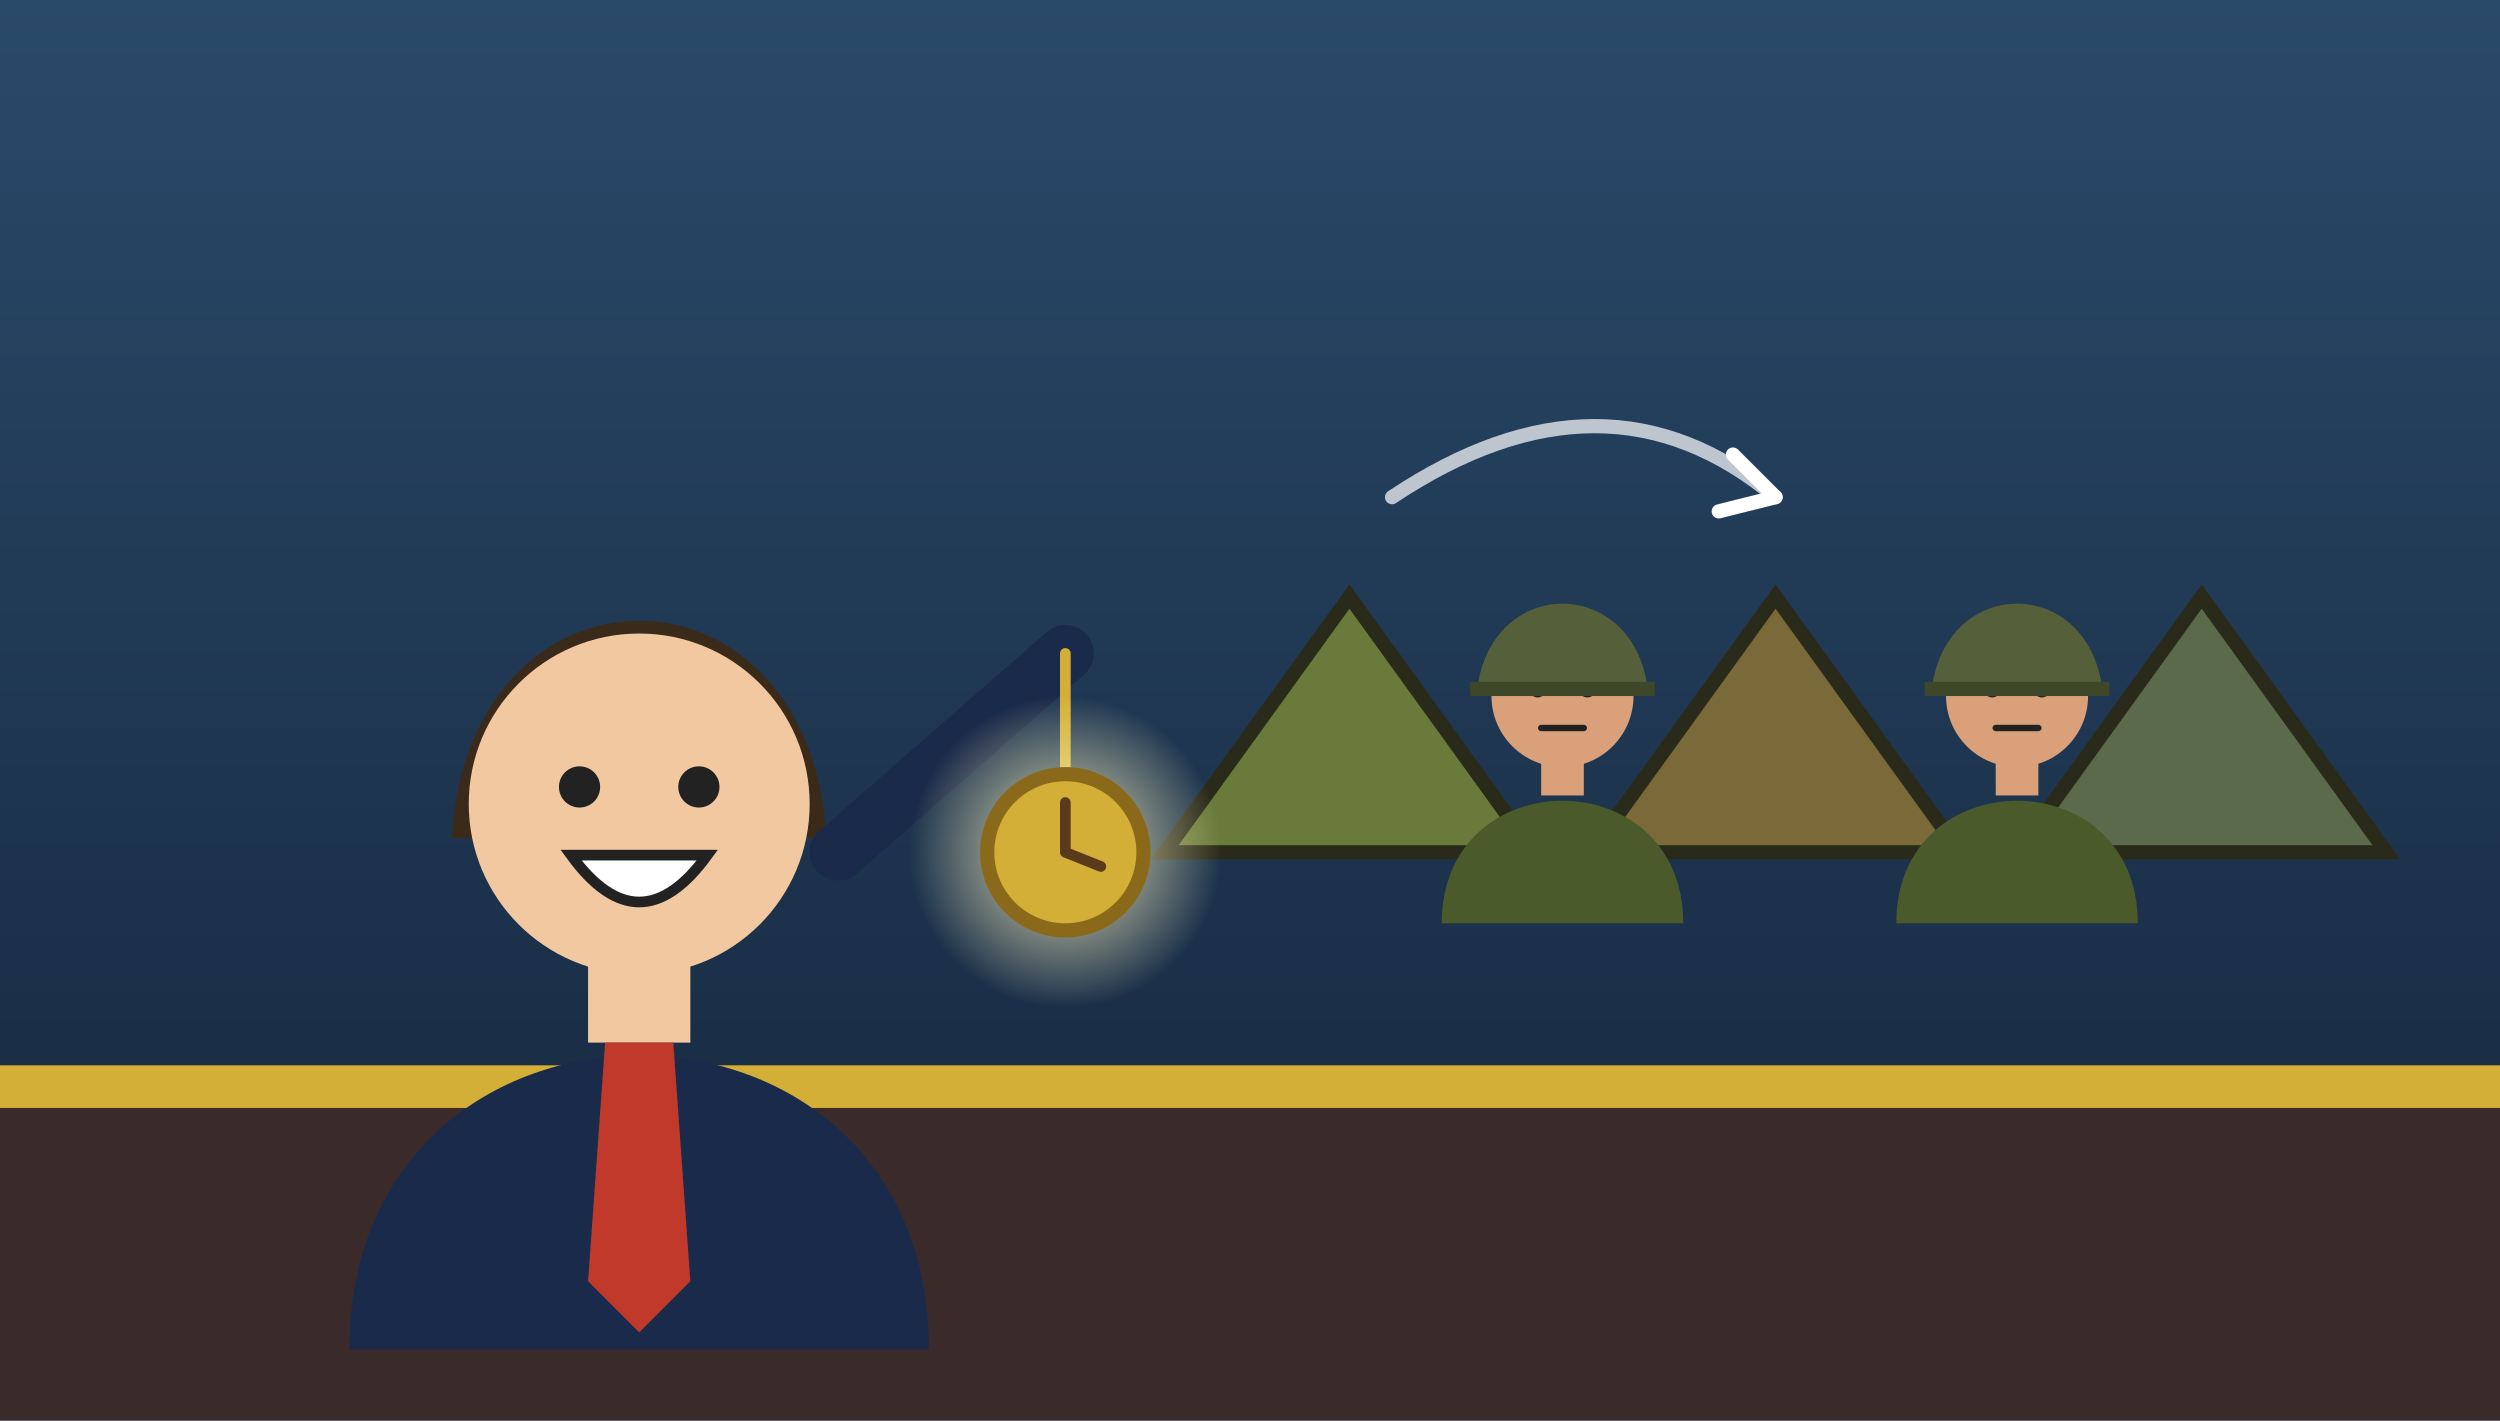
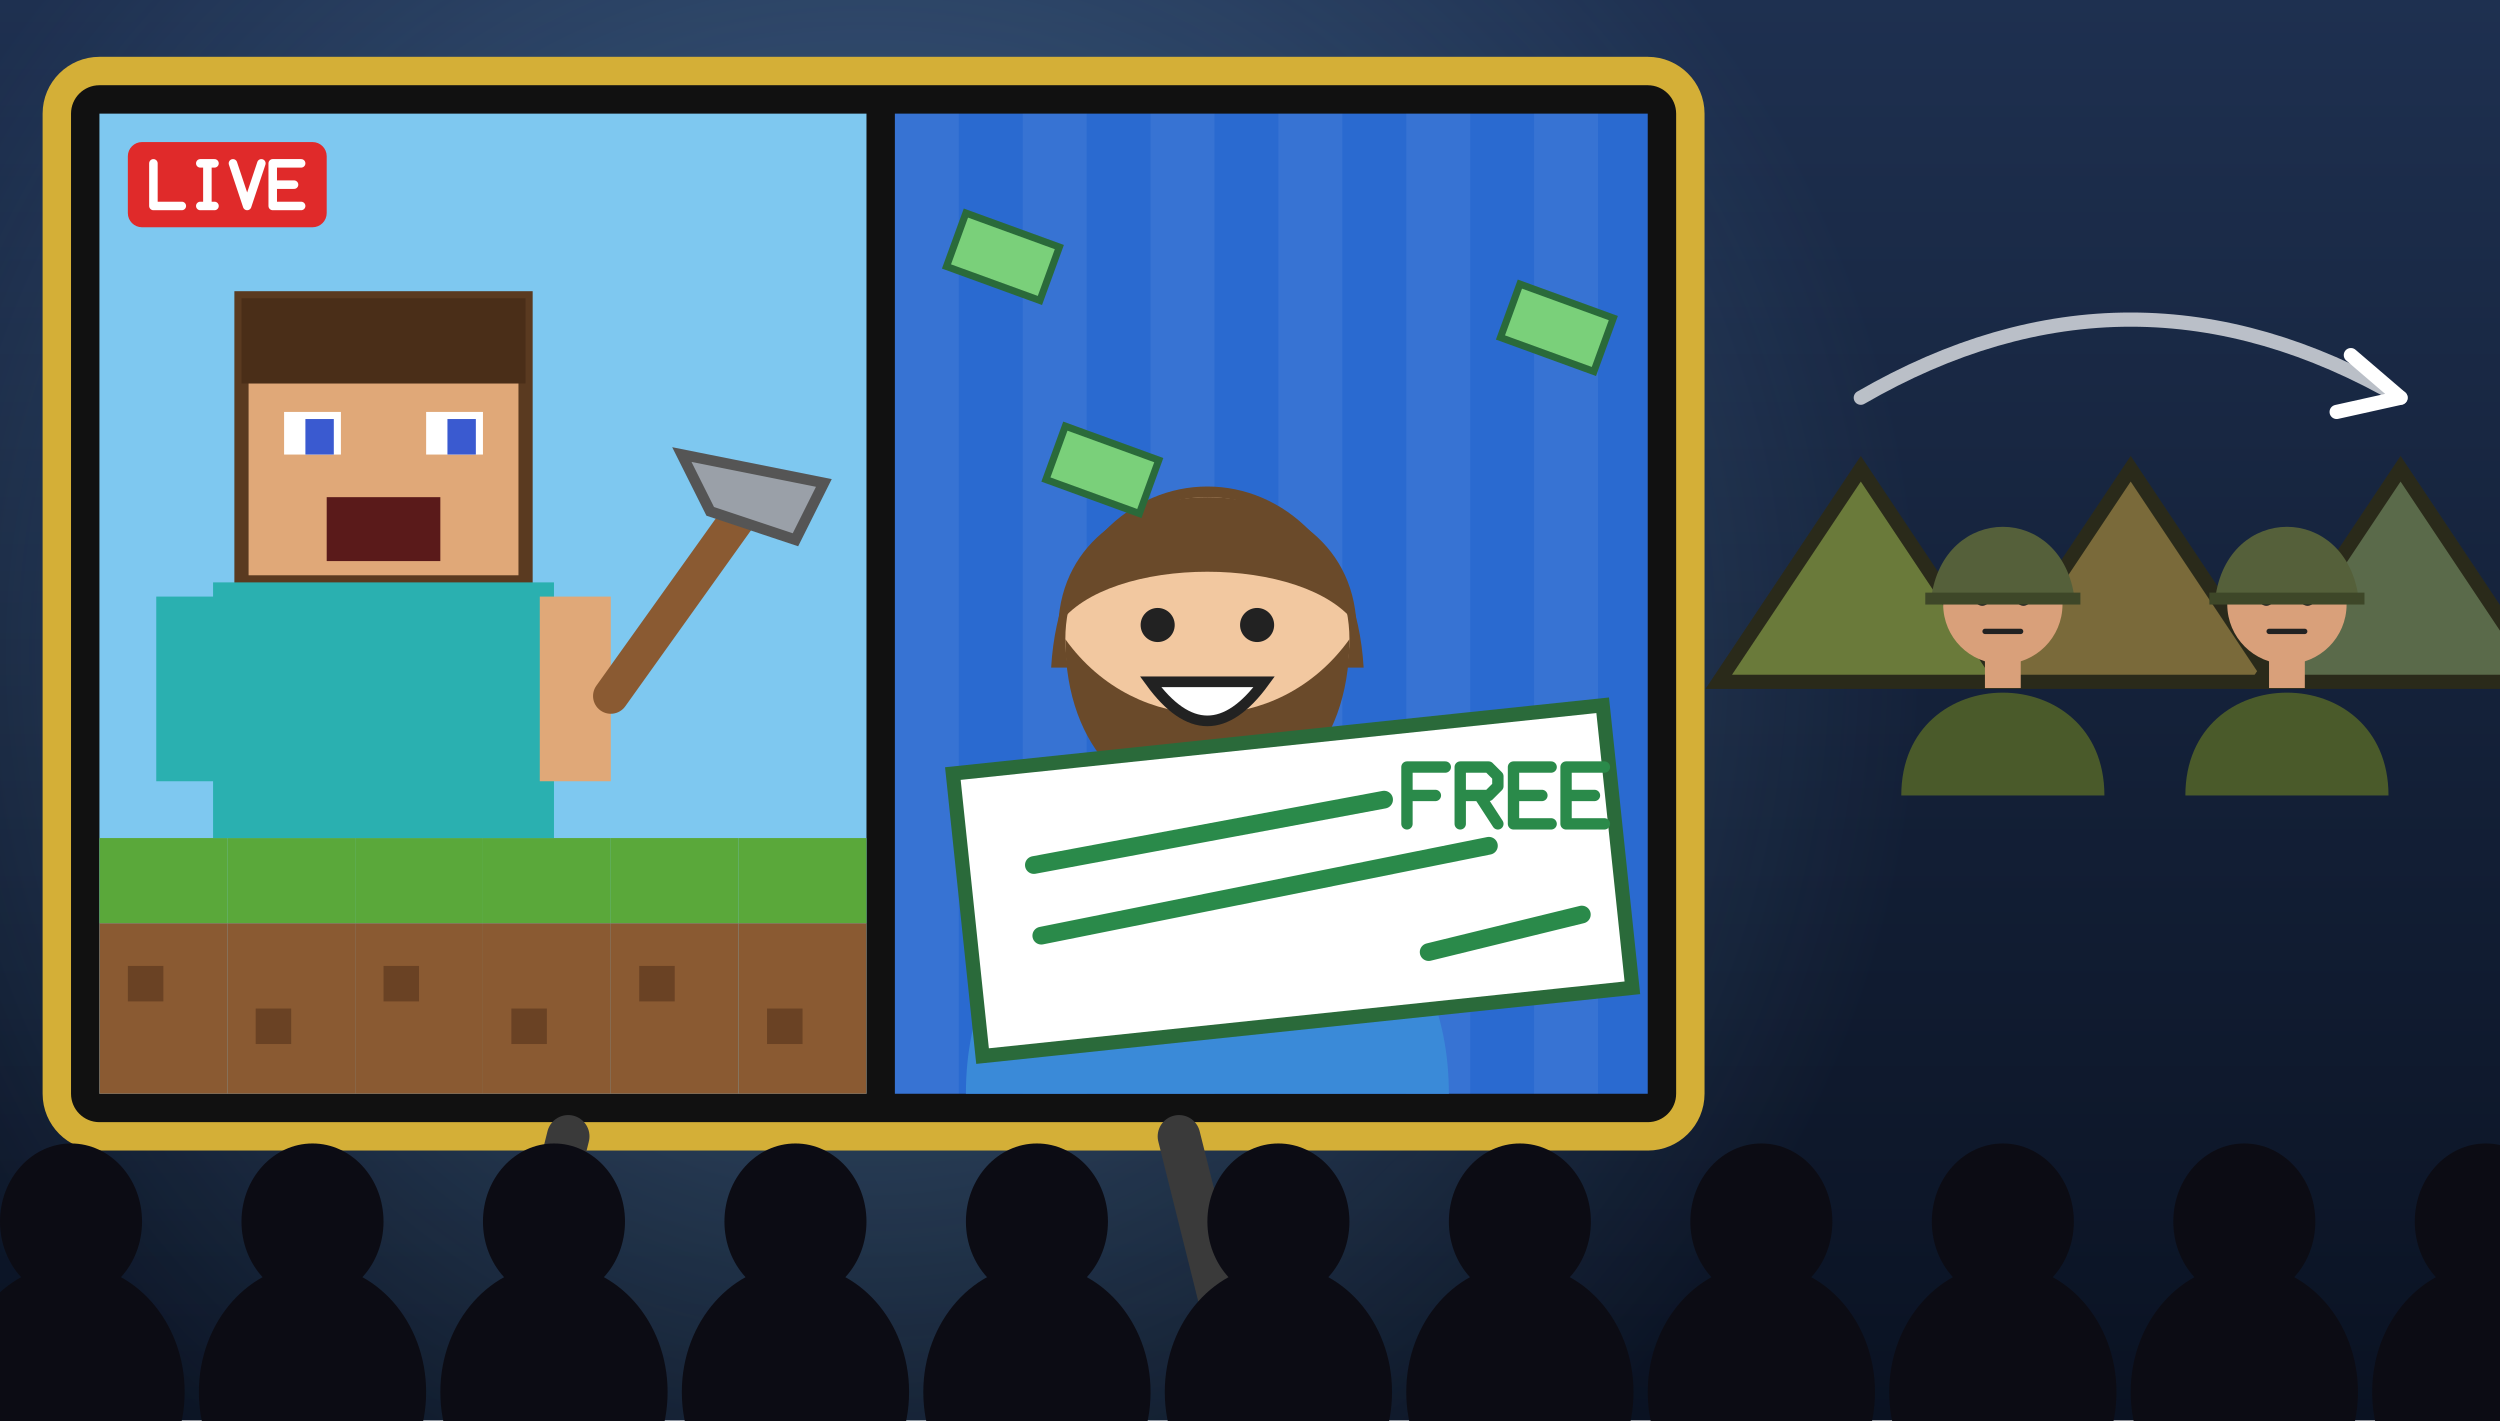
<svg xmlns="http://www.w3.org/2000/svg" viewBox="0 0 352 200" width="352" height="200">
  <defs>
    <linearGradient id="bg" x1="0" y1="0" x2="0" y2="1">
-       <stop offset="0.00" stop-color="#2a4a6a" stop-opacity="1" />
-       <stop offset="1.00" stop-color="#14243a" stop-opacity="1" />
+       <stop offset="0.00" stop-color="#1e3050" stop-opacity="1" />
+       <stop offset="1.00" stop-color="#0a1222" stop-opacity="1" />
    </linearGradient>
-     <radialGradient id="shine" cx="0.5" cy="0.5" r="0.5">
-       <stop offset="0.00" stop-color="#fff6c0" stop-opacity="0.9" />
-       <stop offset="1.00" stop-color="#fff6c0" stop-opacity="0" />
+     <radialGradient id="glow" cx="0.5" cy="0.5" r="0.5">
+       <stop offset="0.00" stop-color="#8fd0ff" stop-opacity="0.35" />
+       <stop offset="1.00" stop-color="#8fd0ff" stop-opacity="0" />
    </radialGradient>
  </defs>
  <rect x="0" y="0" width="352" height="200" fill="url(#bg)" />
-   <polygon points="164.0,120.0 190.0,84.0 216.0,120.0" fill="#6a7a3a" stroke="#2a2a1a" stroke-width="2" />
-   <polygon points="224.0,120.0 250.0,84.0 276.0,120.0" fill="#7a6a3a" stroke="#2a2a1a" stroke-width="2" />
-   <polygon points="284.0,120.0 310.0,84.0 336.0,120.0" fill="#5a6a4a" stroke="#2a2a1a" stroke-width="2" />
-   <path d="M196 70 q 30 -20 54 0" fill="none" stroke="#ffffff" stroke-width="2" stroke-linecap="round" stroke-linejoin="round" marker-end="" opacity="0.7" />
-   <path d="M250 70 l -6 -6 M250 70 l -8 2" fill="none" stroke="#ffffff" stroke-width="2" stroke-linecap="round" stroke-linejoin="round" />
-   <path d="M203.0 130.0 C 203.0 107.0 237.0 107.0 237.0 130.0 Z" fill="#4a5a2a" />
-   <rect x="217.0" y="106.0" width="6.0" height="6.0" fill="#d9a07a" />
-   <circle cx="220.0" cy="98.0" r="10.0" fill="#d9a07a" />
-   <circle cx="216.5" cy="97.0" r="1.2" fill="#222" />
-   <circle cx="223.5" cy="97.0" r="1.2" fill="#222" />
-   <path d="M217.0 102.5 L 223.0 102.5" fill="none" stroke="#222" stroke-width="0.9" stroke-linecap="round" stroke-linejoin="round" />
-   <path d="M208.0 97.0 C 210.0 81.0 230.0 81.0 232.0 97.0 Z" fill="#55603a" />
-   <rect x="207.0" y="96.0" width="26.0" height="2.0" fill="#3e4728" />
-   <path d="M267.0 130.0 C 267.0 107.0 301.0 107.0 301.0 130.0 Z" fill="#4a5a2a" />
-   <rect x="281.0" y="106.0" width="6.0" height="6.0" fill="#d9a07a" />
-   <circle cx="284.0" cy="98.0" r="10.0" fill="#d9a07a" />
-   <circle cx="280.5" cy="97.0" r="1.2" fill="#222" />
-   <circle cx="287.5" cy="97.0" r="1.2" fill="#222" />
-   <path d="M281.0 102.5 L 287.0 102.5" fill="none" stroke="#222" stroke-width="0.9" stroke-linecap="round" stroke-linejoin="round" />
-   <path d="M272.0 97.0 C 274.0 81.0 294.0 81.0 296.0 97.0 Z" fill="#55603a" />
-   <rect x="271.0" y="96.0" width="26.0" height="2.0" fill="#3e4728" />
-   <rect x="0" y="150" width="352" height="50" fill="#3a2a2a" />
-   <rect x="0" y="150" width="352" height="6" fill="#d4af37" />
-   <path d="M49.2 190.0 C 49.2 134.8 130.8 134.8 130.8 190.0 Z" fill="#1a2a4a" />
-   <rect x="82.8" y="132.4" width="14.4" height="14.4" fill="#f2c8a0" />
-   <polygon points="85.2,146.8 94.8,146.8 97.2,180.4 90.0,187.6 82.8,180.4" fill="#c0392b" />
-   <path d="M63.6 118.0 C 66.0 77.2 114.0 77.2 116.4 118.0 Z" fill="#3a2a1a" />
-   <circle cx="90.0" cy="113.2" r="24.0" fill="#f2c8a0" />
-   <circle cx="81.6" cy="110.8" r="2.9" fill="#222" />
-   <circle cx="98.4" cy="110.8" r="2.9" fill="#222" />
-   <path d="M80.4 120.4 L 99.6 120.4 Q 90.0 133.6 80.4 120.4 Z" fill="#fff" stroke="#222" stroke-width="1.5" />
-   <path d="M118 120 L150 92" fill="none" stroke="#1a2a4a" stroke-width="8" stroke-linecap="round" stroke-linejoin="round" />
-   <path d="M150 92 L150 110" fill="none" stroke="#d4af37" stroke-width="1.5" stroke-linecap="round" stroke-linejoin="round" />
-   <circle cx="150.0" cy="120.0" r="22.0" fill="url(#shine)" />
-   <circle cx="150.0" cy="120.0" r="11.0" fill="#d4af37" stroke="#8a6a1a" stroke-width="2" />
-   <path d="M150 120 L150 113 M150 120 L155 122" fill="none" stroke="#5a3a1a" stroke-width="1.5" stroke-linecap="round" stroke-linejoin="round" />
+   <circle cx="122.0" cy="92.0" r="150.0" fill="url(#glow)" />
+   <polygon points="242.0,96.0 262.0,66.0 282.0,96.0" fill="#6a7a3a" stroke="#2a2a1a" stroke-width="2" />
+   <polygon points="280.0,96.0 300.0,66.0 320.0,96.0" fill="#7a6a3a" stroke="#2a2a1a" stroke-width="2" />
+   <polygon points="318.0,96.0 338.0,66.0 358.0,96.0" fill="#5a6a4a" stroke="#2a2a1a" stroke-width="2" />
+   <path d="M262 56 q 38 -22 76 0" fill="none" stroke="#ffffff" stroke-width="2" stroke-linecap="round" stroke-linejoin="round" opacity="0.7" />
+   <path d="M338 56 l -7 -6 M338 56 l -9 2" fill="none" stroke="#ffffff" stroke-width="2" stroke-linecap="round" stroke-linejoin="round" />
+   <path d="M267.7 112.0 C 267.7 92.7 296.3 92.7 296.3 112.0 Z" fill="#4a5a2a" />
+   <rect x="279.48" y="91.84" width="5.04" height="5.04" fill="#d9a07a" />
+   <circle cx="282.0" cy="85.1" r="8.4" fill="#d9a07a" />
+   <circle cx="279.1" cy="84.3" r="1.0" fill="#222" />
+   <circle cx="284.9" cy="84.3" r="1.0" fill="#222" />
+   <path d="M279.5 88.9 L 284.5 88.9" fill="none" stroke="#222" stroke-width="0.756" stroke-linecap="round" stroke-linejoin="round" />
+   <path d="M271.9 84.3 C 273.6 70.8 290.4 70.8 292.1 84.3 Z" fill="#55603a" />
+   <rect x="271.08" y="83.44" width="21.84" height="1.68" fill="#3e4728" />
+   <path d="M307.7 112.0 C 307.7 92.7 336.3 92.7 336.3 112.0 Z" fill="#4a5a2a" />
+   <rect x="319.48" y="91.84" width="5.04" height="5.04" fill="#d9a07a" />
+   <circle cx="322.0" cy="85.1" r="8.4" fill="#d9a07a" />
+   <circle cx="319.1" cy="84.3" r="1.0" fill="#222" />
+   <circle cx="324.9" cy="84.3" r="1.0" fill="#222" />
+   <path d="M319.5 88.9 L 324.5 88.9" fill="none" stroke="#222" stroke-width="0.756" stroke-linecap="round" stroke-linejoin="round" />
+   <path d="M311.9 84.3 C 313.6 70.8 330.4 70.8 332.1 84.3 Z" fill="#55603a" />
+   <rect x="311.08" y="83.44" width="21.84" height="1.68" fill="#3e4728" />
+   <rect x="8" y="10" width="230" height="150" fill="#111" rx="6" stroke="#d4af37" stroke-width="4" />
+   <path d="M80 160 L70 200 M166 160 L176 200" fill="none" stroke="#3a3a3a" stroke-width="6" stroke-linecap="round" stroke-linejoin="round" />
+   <rect x="14" y="16" width="108" height="138" fill="#7ec8f0" />
+   <rect x="14" y="118" width="18" height="12" fill="#5aa83a" />
+   <rect x="14" y="130" width="18" height="24" fill="#8a5a32" />
+   <rect x="18" y="136" width="5" height="5" fill="#6a4224" />
+   <rect x="32" y="118" width="18" height="12" fill="#5aa83a" />
+   <rect x="32" y="130" width="18" height="24" fill="#8a5a32" />
+   <rect x="36" y="142" width="5" height="5" fill="#6a4224" />
+   <rect x="50" y="118" width="18" height="12" fill="#5aa83a" />
+   <rect x="50" y="130" width="18" height="24" fill="#8a5a32" />
+   <rect x="54" y="136" width="5" height="5" fill="#6a4224" />
+   <rect x="68" y="118" width="18" height="12" fill="#5aa83a" />
+   <rect x="68" y="130" width="18" height="24" fill="#8a5a32" />
+   <rect x="72" y="142" width="5" height="5" fill="#6a4224" />
+   <rect x="86" y="118" width="18" height="12" fill="#5aa83a" />
+   <rect x="86" y="130" width="18" height="24" fill="#8a5a32" />
+   <rect x="90" y="136" width="5" height="5" fill="#6a4224" />
+   <rect x="104" y="118" width="18" height="12" fill="#5aa83a" />
+   <rect x="104" y="130" width="18" height="24" fill="#8a5a32" />
+   <rect x="108" y="142" width="5" height="5" fill="#6a4224" />
+   <rect x="34" y="42" width="40" height="40" fill="#e0a878" stroke="#5a3a20" stroke-width="2" />
+   <rect x="34" y="42" width="40" height="12" fill="#4a2e18" />
+   <rect x="40" y="58" width="8" height="6" fill="#ffffff" />
+   <rect x="60" y="58" width="8" height="6" fill="#ffffff" />
+   <rect x="43" y="59" width="4" height="5" fill="#3a5ad0" />
+   <rect x="63" y="59" width="4" height="5" fill="#3a5ad0" />
+   <rect x="46" y="70" width="16" height="9" fill="#5a1a1a" />
+   <rect x="30" y="82" width="48" height="36" fill="#2ab0b0" />
+   <rect x="22" y="84" width="10" height="26" fill="#2ab0b0" />
+   <rect x="76" y="84" width="10" height="26" fill="#e0a878" />
+   <path d="M86 98 L106 70" fill="none" stroke="#8a5a32" stroke-width="5" stroke-linecap="round" stroke-linejoin="round" />
+   <polygon points="96.0,64.0 116.0,68.0 112.0,76.0 100.0,72.0" fill="#9aa0a8" stroke="#555" stroke-width="1.5" />
+   <rect x="18" y="20" width="28" height="12" fill="#e02a2a" rx="2" />
+   <path d="M21.6 23.0 L21.6 29.0 L25.6 29.0 M28.2 23.0 L30.2 23.0 M29.2 23.0 L29.2 29.0 M28.2 29.0 L30.2 29.0 M32.8 23.0 L34.8 29.0 L36.8 23.0 M42.4 23.0 L38.4 23.0 L38.4 29.0 L42.4 29.0 M38.4 26.0 L41.4 26.0 " fill="none" stroke="#ffffff" stroke-width="1.2" stroke-linecap="round" stroke-linejoin="round" />
+   <rect x="126" y="16" width="106" height="138" fill="#2a6ad0" />
+   <rect x="126" y="16" width="9" height="138" fill="#ffffff" opacity="0.06" />
+   <rect x="144" y="16" width="9" height="138" fill="#ffffff" opacity="0.06" />
+   <rect x="162" y="16" width="9" height="138" fill="#ffffff" opacity="0.06" />
+   <rect x="180" y="16" width="9" height="138" fill="#ffffff" opacity="0.06" />
+   <rect x="198" y="16" width="9" height="138" fill="#ffffff" opacity="0.06" />
+   <rect x="216" y="16" width="9" height="138" fill="#ffffff" opacity="0.06" />
+   <path d="M136.0 154.0 C 136.0 108.0 204.0 108.0 204.0 154.0 Z" fill="#3a8ad8" />
+   <rect x="164.0" y="106.0" width="12.0" height="12.0" fill="#f2c8a0" />
+   <path d="M148.0 94.0 C 150.0 60.0 190.0 60.0 192.0 94.0 Z" fill="#6a4a2a" />
+   <circle cx="170.0" cy="90.0" r="20.0" fill="#f2c8a0" />
+   <path d="M150.0 90.0 C 150.0 122.0 190.0 122.0 190.0 90.0 C 180.0 104.0 160.0 104.0 150.0 90.0 Z" fill="#6a4a2a" />
+   <circle cx="163.0" cy="88.0" r="2.4" fill="#222" />
+   <circle cx="177.0" cy="88.0" r="2.4" fill="#222" />
+   <path d="M162.0 96.0 L 178.0 96.0 Q 170.0 107.0 162.0 96.0 Z" fill="#fff" stroke="#222" stroke-width="1.5" />
+   <path d="M149 88 C 150 64 190 64 191 88 C 184 78 156 78 149 88 Z" fill="#6a4a2a" />
+   <rect x="136" y="104" width="92" height="40" fill="#ffffff" stroke="#2a6a3a" stroke-width="2" transform="rotate(-6 182 124)" />
+   <path d="M146 118 L196 114 M146 128 L210 122 M200 136 L222 133" fill="none" stroke="#2a8a4a" stroke-width="2.5" stroke-linecap="round" stroke-linejoin="round" transform="rotate(-6 182 124)" />
+   <path d="M203.5 108.0 L198.1 108.0 L198.1 116.0 M198.1 112.0 L202.1 112.0 M205.6 116.0 L205.6 108.0 L209.6 108.0 L210.9 109.3 L210.9 110.7 L209.6 112.0 L205.6 112.0 M208.3 112.0 L210.9 116.0 M218.4 108.0 L213.1 108.0 L213.1 116.0 L218.4 116.0 M213.1 112.0 L217.1 112.0 M225.9 108.0 L220.5 108.0 L220.5 116.0 L225.9 116.0 M220.5 112.0 L224.5 112.0 " fill="none" stroke="#2a8a4a" stroke-width="1.6" stroke-linecap="round" stroke-linejoin="round" />
+   <rect x="136" y="30" width="14" height="8" fill="#7ad07a" stroke="#2a6a3a" stroke-width="1" transform="rotate(20 136 30)" />
+   <rect x="214" y="40" width="14" height="8" fill="#7ad07a" stroke="#2a6a3a" stroke-width="1" transform="rotate(20 214 40)" />
+   <rect x="150" y="60" width="14" height="8" fill="#7ad07a" stroke="#2a6a3a" stroke-width="1" transform="rotate(20 150 60)" />
+   <ellipse cx="10.0" cy="196.0" rx="16.0" ry="18.0" fill="#0c0c14" />
+   <ellipse cx="10.0" cy="172.0" rx="10.0" ry="11.0" fill="#0c0c14" />
+   <ellipse cx="44.0" cy="196.0" rx="16.0" ry="18.0" fill="#0c0c14" />
+   <ellipse cx="44.0" cy="172.0" rx="10.0" ry="11.0" fill="#0c0c14" />
+   <ellipse cx="78.0" cy="196.0" rx="16.0" ry="18.0" fill="#0c0c14" />
+   <ellipse cx="78.0" cy="172.0" rx="10.0" ry="11.0" fill="#0c0c14" />
+   <ellipse cx="112.0" cy="196.0" rx="16.0" ry="18.0" fill="#0c0c14" />
+   <ellipse cx="112.0" cy="172.0" rx="10.0" ry="11.0" fill="#0c0c14" />
+   <ellipse cx="146.0" cy="196.0" rx="16.0" ry="18.0" fill="#0c0c14" />
+   <ellipse cx="146.0" cy="172.0" rx="10.0" ry="11.0" fill="#0c0c14" />
+   <ellipse cx="180.0" cy="196.0" rx="16.0" ry="18.0" fill="#0c0c14" />
+   <ellipse cx="180.0" cy="172.0" rx="10.0" ry="11.0" fill="#0c0c14" />
+   <ellipse cx="214.0" cy="196.0" rx="16.0" ry="18.0" fill="#0c0c14" />
+   <ellipse cx="214.0" cy="172.0" rx="10.0" ry="11.0" fill="#0c0c14" />
+   <ellipse cx="248.0" cy="196.0" rx="16.0" ry="18.0" fill="#0c0c14" />
+   <ellipse cx="248.0" cy="172.0" rx="10.0" ry="11.0" fill="#0c0c14" />
+   <ellipse cx="282.0" cy="196.0" rx="16.0" ry="18.0" fill="#0c0c14" />
+   <ellipse cx="282.0" cy="172.0" rx="10.0" ry="11.0" fill="#0c0c14" />
+   <ellipse cx="316.0" cy="196.0" rx="16.0" ry="18.0" fill="#0c0c14" />
+   <ellipse cx="316.0" cy="172.0" rx="10.0" ry="11.0" fill="#0c0c14" />
+   <ellipse cx="350.0" cy="196.0" rx="16.0" ry="18.0" fill="#0c0c14" />
+   <ellipse cx="350.0" cy="172.0" rx="10.0" ry="11.0" fill="#0c0c14" />
</svg>
